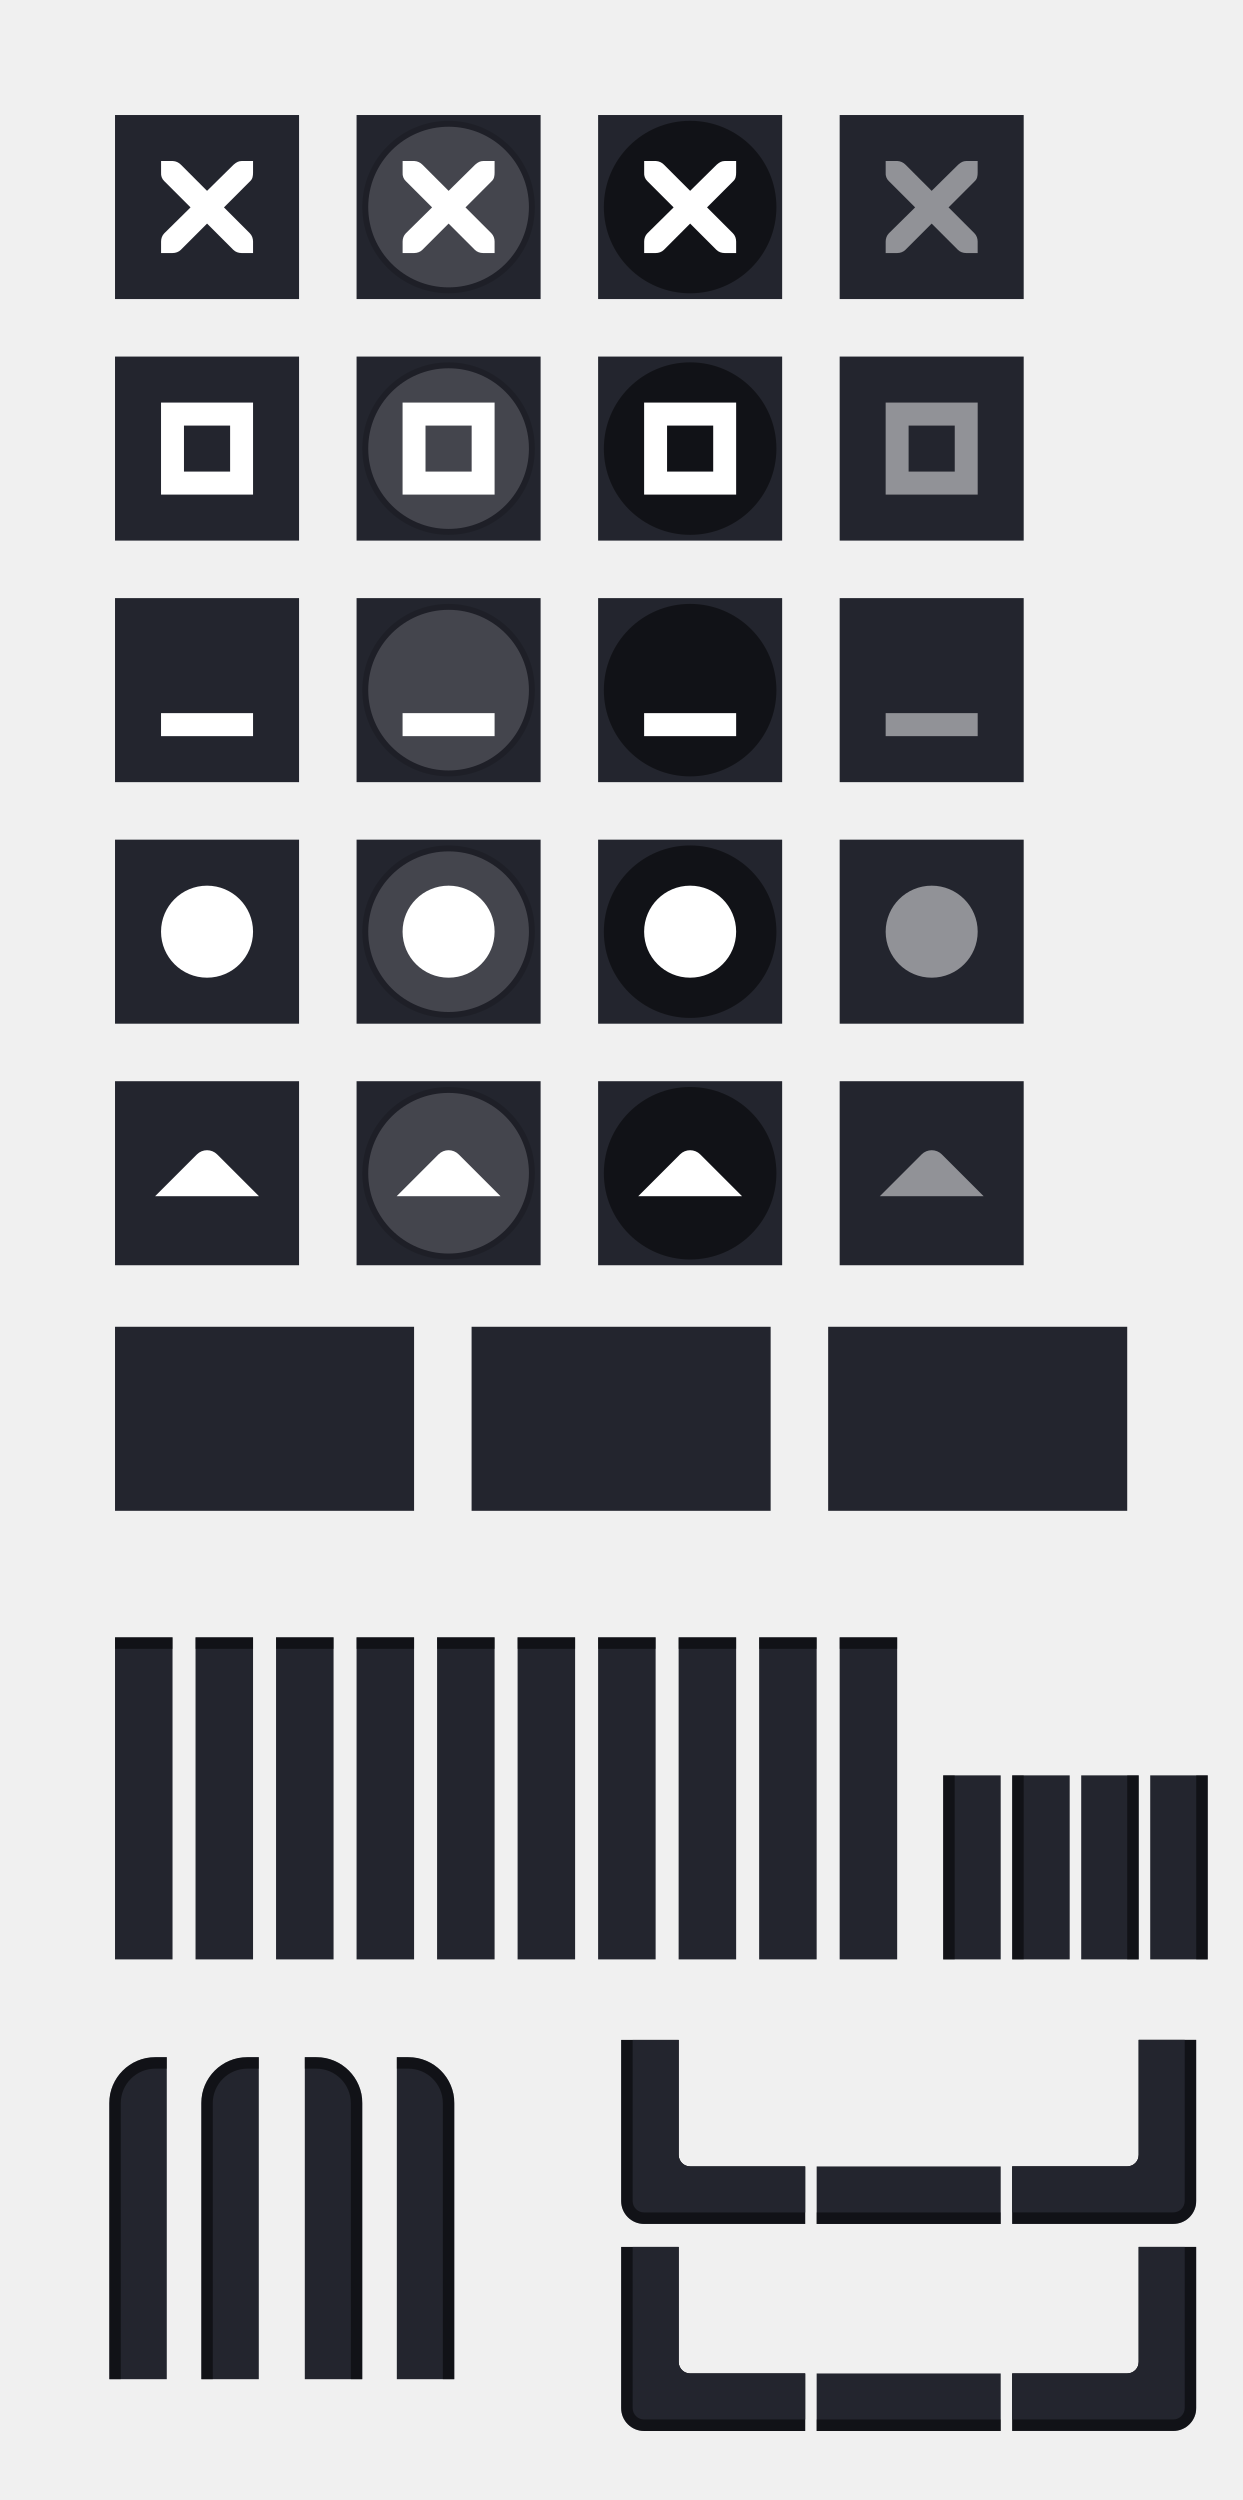
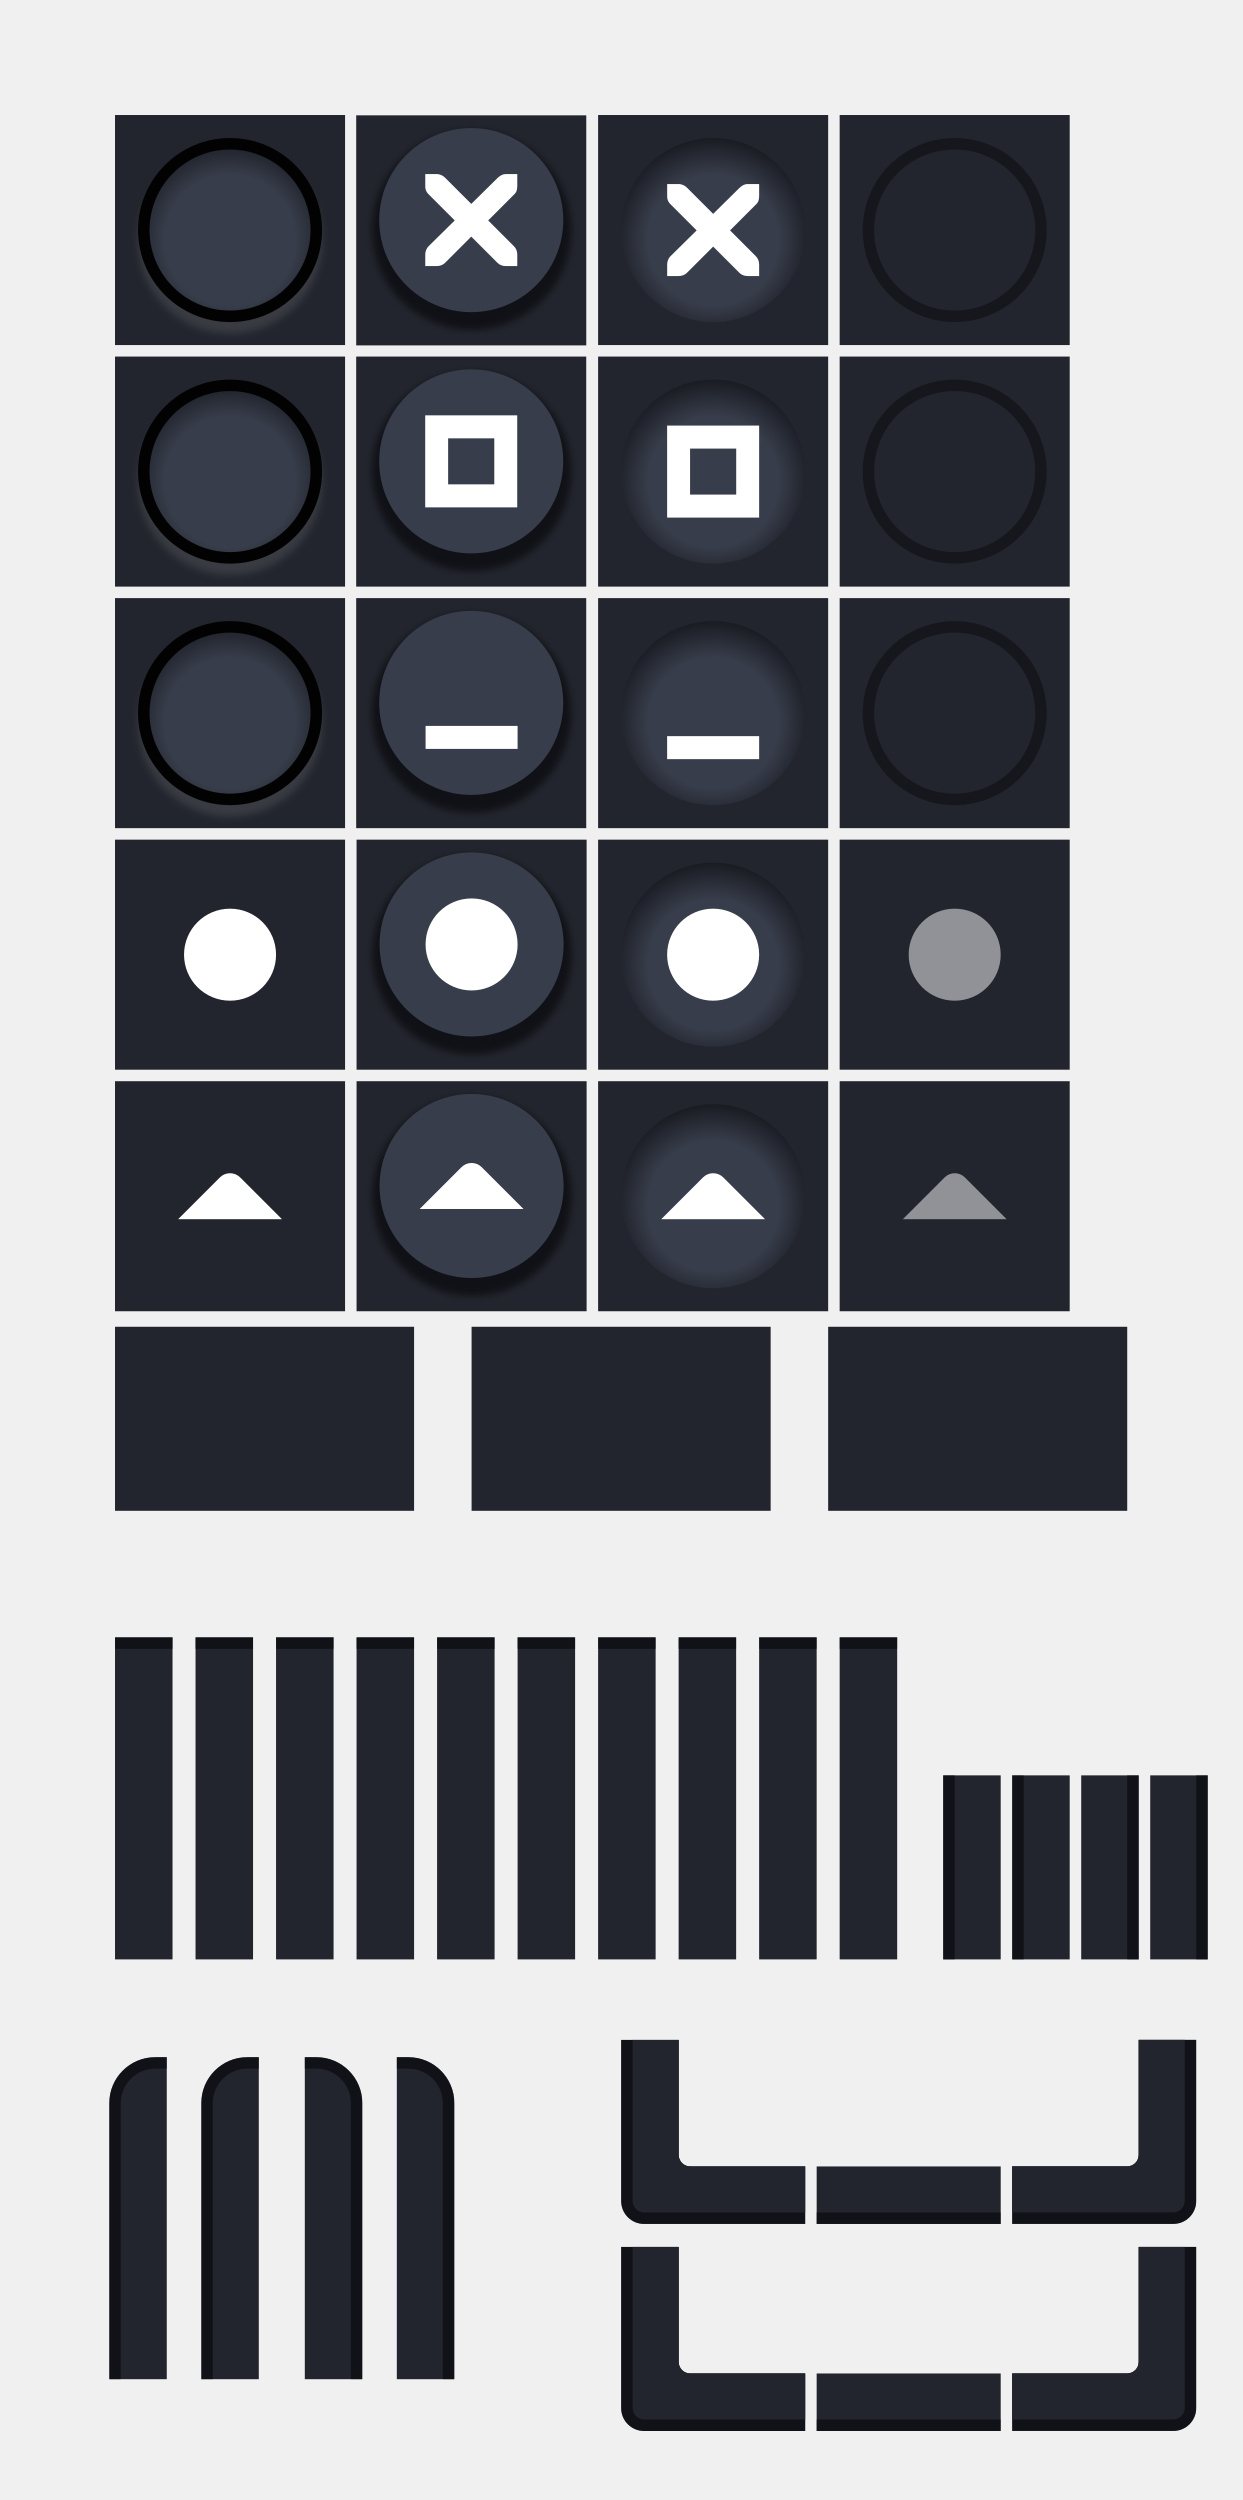
<svg xmlns="http://www.w3.org/2000/svg" xmlns:xlink="http://www.w3.org/1999/xlink" version="1.1" viewBox="0 0 108 217.35">
  <defs>
+     <linearGradient id="linearGradient1387">
+       <stop style="stop-color:#383d4b" offset="0" />
+       <stop style="stop-color:#383d4b" offset=".6" />
+       <stop style="stop-color:#13151a" offset="1" />
+     </linearGradient>
    <clipPath id="b">
      <rect x="109.41" y="196.63" width="16" height="16" style="opacity:.3;paint-order:normal" />
    </clipPath>
    <clipPath id="a">
      <rect x="9.5" y="178.85" width="5" height="28" style="fill:#fff;opacity:.539;paint-order:normal" />
    </clipPath>
+     <radialGradient id="radialGradient1090" cx="19" cy="571.7" r="7.503" gradientTransform="matrix(1.2644,-4.7776e-7,4.7742e-7,1.2644,-5.0243,-150.62)" gradientUnits="userSpaceOnUse" xlink:href="#linearGradient1387" />
+     <filter id="filter4189" x="-.048" y="-.048" width="1.096" height="1.096" style="color-interpolation-filters:sRGB">
+       <feGaussianBlur stdDeviation="0.32" />
+     </filter>
+     <radialGradient id="radialGradient1090-4" cx="19" cy="571.7" r="7.503" gradientTransform="matrix(1.2644,-4.7776e-7,4.7742e-7,1.2644,35.976,-703.98)" gradientUnits="userSpaceOnUse" xlink:href="#linearGradient1387" />
+     <filter id="filter4189-0" x="-.048" y="-.048" width="1.096" height="1.096" style="color-interpolation-filters:sRGB">
+       <feGaussianBlur stdDeviation="0.32" />
+     </filter>
+     <radialGradient id="radialGradient1090-4-2" cx="19" cy="571.7" r="7.503" gradientTransform="matrix(1.2644,-4.7776e-7,4.7742e-7,1.2644,60.976,-117.62)" gradientUnits="userSpaceOnUse" xlink:href="#linearGradient1387" />
+     <filter id="filter4189-1" x="-.048" y="-.048" width="1.096" height="1.096" style="color-interpolation-filters:sRGB">
+       <feGaussianBlur stdDeviation="0.32" />
+     </filter>
+     <radialGradient id="radialGradient1090-4-5" cx="19" cy="571.7" r="7.503" gradientTransform="matrix(1.2644,-4.7776e-7,4.7742e-7,1.2644,60.976,-84.618)" gradientUnits="userSpaceOnUse" xlink:href="#linearGradient1387" />
+     <filter id="filter4189-1-5" x="-.048" y="-.048" width="1.096" height="1.096" style="color-interpolation-filters:sRGB">
+       <feGaussianBlur stdDeviation="0.32" />
+     </filter>
+     <filter id="filter4189-1-0" x="-.048" y="-.048" width="1.096" height="1.096" style="color-interpolation-filters:sRGB">
+       <feGaussianBlur stdDeviation="0.32" />
+     </filter>
+     <radialGradient id="radialGradient1090-4-26" cx="19" cy="571.7" r="7.503" gradientTransform="matrix(1.2644,-4.7776e-7,4.7742e-7,1.2644,60.976,-84.616)" gradientUnits="userSpaceOnUse" xlink:href="#linearGradient1387" />
+     <filter id="filter1377" x="-.048" y="-.048" width="1.096" height="1.096" style="color-interpolation-filters:sRGB">
+       <feGaussianBlur stdDeviation="0.32" />
+     </filter>
+     <radialGradient id="radialGradient1090-7" cx="19" cy="571.7" r="7.503" gradientTransform="matrix(1.2644 -4.7776e-7 4.7742e-7 1.2644 -5.0243 -117.62)" gradientUnits="userSpaceOnUse" xlink:href="#linearGradient1387" />
+     <filter id="filter1377-6" x="-.048" y="-.048" width="1.096" height="1.096" style="color-interpolation-filters:sRGB">
+       <feGaussianBlur stdDeviation="0.32" />
+     </filter>
+     <radialGradient id="radialGradient1090-70" cx="19" cy="571.7" r="7.503" gradientTransform="matrix(1.2644 -4.7776e-7 4.7742e-7 1.2644 -5.0243 -84.62)" gradientUnits="userSpaceOnUse" xlink:href="#linearGradient1387" />
+     <filter id="filter1377-0" x="-.048" y="-.048" width="1.096" height="1.096" style="color-interpolation-filters:sRGB">
+       <feGaussianBlur stdDeviation="0.32" />
+     </filter>
  </defs>
-   <g id="close-active" transform="translate(-.99995 -553.36)">
-     <rect x="11" y="563.36" width="16" height="16" style="fill:#23252e;stroke-width:.571" />
-     <path d="m15.003 567.36h1c0.011-1.2e-4 0.021-4.7e-4 0.031 0 0.255 0.011 0.51 0.129 0.687 0.312l2.28 2.281 2.312-2.281c0.266-0.23 0.447-0.305 0.687-0.312h1v1c0 0.286-0.034 0.551-0.25 0.75l-2.28 2.281 2.249 2.25c0.188 0.188 0.281 0.453 0.281 0.719v1h-1c-0.265-1e-5 -0.53-0.093-0.718-0.281l-2.28-2.281-2.28 2.281c-0.188 0.188-0.453 0.281-0.718 0.281h-1v-1c0-0.265 0.093-0.531 0.281-0.719l2.28-2.25-2.28-2.281c-0.211-0.195-0.303-0.469-0.281-0.75v-1z" style="color:#bebebe;enable-background:new;fill:#fff;stroke-width:1.333;text-decoration-line:none;text-indent:0;text-transform:none" />
-   </g>
-   <g id="close-prelight" transform="translate(-13 -553.36)">
-     <rect x="44" y="563.36" width="16" height="16" style="fill:#23252e;stroke-width:.571" />
-     <path d="m52 564.12c-4.001 0-7.244 3.242-7.244 7.241s3.243 7.241 7.244 7.241 7.244-3.242 7.244-7.241-3.243-7.241-7.244-7.241z" style="fill:#fff;opacity:.15;stroke-width:.517;stroke:#000" />
-     <path d="m48.003 567.36h1c0.011-1.2e-4 0.021-4.7e-4 0.031 0 0.255 0.011 0.51 0.129 0.687 0.312l2.28 2.281 2.312-2.281c0.266-0.23 0.447-0.305 0.687-0.312h1v1c0 0.286-0.034 0.551-0.25 0.75l-2.28 2.281 2.249 2.25c0.188 0.188 0.281 0.453 0.281 0.719v1h-1c-0.265-1e-5 -0.53-0.093-0.718-0.281l-2.28-2.281-2.28 2.281c-0.188 0.188-0.453 0.281-0.718 0.281h-1v-1c0-0.265 0.093-0.531 0.281-0.719l2.28-2.25-2.28-2.281c-0.211-0.195-0.303-0.469-0.281-0.75v-1z" style="color:#bebebe;enable-background:new;fill:#fff;stroke-width:1.333;text-decoration-line:none;text-indent:0;text-transform:none" />
-   </g>
-   <g id="close-pressed" transform="translate(-25 -553.36)">
-     <rect x="77" y="563.36" width="16" height="16" style="fill:#23252e;stroke-width:.571" />
-     <path d="m85 564.12c-4.001 0-7.244 3.242-7.244 7.241s3.243 7.241 7.244 7.241 7.244-3.242 7.244-7.241-3.243-7.241-7.244-7.241z" style="opacity:.5;stroke-width:.517;stroke:#000" />
-     <path d="m81.003 567.36h1c0.011-1.2e-4 0.021-4.7e-4 0.031 0 0.255 0.011 0.51 0.129 0.687 0.312l2.28 2.281 2.312-2.281c0.266-0.23 0.447-0.305 0.687-0.312h1v1c0 0.286-0.034 0.551-0.25 0.75l-2.28 2.281 2.249 2.25c0.188 0.188 0.281 0.453 0.281 0.719v1h-1c-0.265-1e-5 -0.53-0.093-0.718-0.281l-2.28-2.281-2.28 2.281c-0.188 0.188-0.453 0.281-0.718 0.281h-1v-1c0-0.265 0.093-0.531 0.281-0.719l2.28-2.25-2.28-2.281c-0.211-0.195-0.303-0.469-0.281-0.75v-1z" style="color:#bebebe;enable-background:new;fill:#fff;stroke-width:1.333;text-decoration-line:none;text-indent:0;text-transform:none" />
-   </g>
-   <g id="close-inactive" transform="translate(-37 -553.36)">
-     <rect x="110" y="563.36" width="16" height="16" style="fill:#23252e;stroke-width:.571" />
-     <path d="m114 567.36h1c0.011-1.2e-4 0.021-4.7e-4 0.031 0 0.255 0.011 0.51 0.129 0.687 0.312l2.28 2.281 2.312-2.281c0.266-0.23 0.447-0.305 0.687-0.312h1v1c0 0.286-0.034 0.551-0.25 0.75l-2.28 2.281 2.249 2.25c0.188 0.188 0.281 0.453 0.281 0.719v1h-1c-0.265-1e-5 -0.53-0.093-0.718-0.281l-2.28-2.281-2.28 2.281c-0.188 0.188-0.453 0.281-0.718 0.281h-1v-1c0-0.265 0.093-0.531 0.281-0.719l2.28-2.25-2.28-2.281c-0.211-0.195-0.303-0.469-0.281-0.75v-1z" style="color:#bebebe;enable-background:new;fill:#fff;opacity:.5;stroke-width:1.333;text-decoration-line:none;text-indent:0;text-transform:none" />
-   </g>
-   <g id="maximize-active" transform="translate(-.99995 -565.36)">
-     <rect x="11" y="596.36" width="16" height="16" style="fill:#23252e;stroke-width:.571" />
-     <path d="m15 600.36v8h8v-8zm1.994 2h4.012v4h-4.012z" style="color-rendering:auto;color:#000000;dominant-baseline:auto;fill:#fff;font-feature-settings:normal;font-variant-alternates:normal;font-variant-caps:normal;font-variant-ligatures:normal;font-variant-numeric:normal;font-variant-position:normal;image-rendering:auto;isolation:auto;mix-blend-mode:normal;paint-order:fill markers stroke;shape-padding:0;shape-rendering:auto;solid-color:#000000;text-decoration-color:#000000;text-decoration-line:none;text-decoration-style:solid;text-indent:0;text-orientation:mixed;text-transform:none;white-space:normal" />
-   </g>
-   <g id="maximize-prelight" transform="translate(-13 -565.36)">
-     <rect x="44" y="596.36" width="16" height="16" style="fill:#23252e;stroke-width:.571" />
-     <path d="m52 597.12a7.244 7.241 0 0 0-7.244 7.241 7.244 7.241 0 0 0 7.244 7.241 7.244 7.241 0 0 0 7.244-7.241 7.244 7.241 0 0 0-7.244-7.241z" style="fill:#fff;opacity:.15;stroke-width:.517;stroke:#000" />
-     <path d="m48 600.36v8h8v-8zm1.994 2h4.012v4h-4.012z" style="color-rendering:auto;color:#000000;dominant-baseline:auto;fill:#fff;font-feature-settings:normal;font-variant-alternates:normal;font-variant-caps:normal;font-variant-ligatures:normal;font-variant-numeric:normal;font-variant-position:normal;image-rendering:auto;isolation:auto;mix-blend-mode:normal;paint-order:fill markers stroke;shape-padding:0;shape-rendering:auto;solid-color:#000000;text-decoration-color:#000000;text-decoration-line:none;text-decoration-style:solid;text-indent:0;text-orientation:mixed;text-transform:none;white-space:normal" />
-   </g>
-   <g id="maximize-pressed" transform="translate(-25 -565.36)">
-     <rect x="77" y="596.36" width="16" height="16" style="fill:#23252e;stroke-width:.571" />
-     <path d="m85 597.12a7.244 7.241 0 0 0-7.244 7.241 7.244 7.241 0 0 0 7.244 7.241 7.244 7.241 0 0 0 7.244-7.241 7.244 7.241 0 0 0-7.244-7.241z" style="opacity:.5;stroke-width:.517;stroke:#000" />
-     <path d="m81 600.36v8h8v-8zm1.994 2h4.012v4h-4.012z" style="color-rendering:auto;color:#000000;dominant-baseline:auto;fill:#fff;font-feature-settings:normal;font-variant-alternates:normal;font-variant-caps:normal;font-variant-ligatures:normal;font-variant-numeric:normal;font-variant-position:normal;image-rendering:auto;isolation:auto;mix-blend-mode:normal;paint-order:fill markers stroke;shape-padding:0;shape-rendering:auto;solid-color:#000000;text-decoration-color:#000000;text-decoration-line:none;text-decoration-style:solid;text-indent:0;text-orientation:mixed;text-transform:none;white-space:normal" />
-   </g>
-   <g id="maximize-inactive" transform="translate(-37 -565.36)">
-     <rect x="110" y="596.36" width="16" height="16" style="fill:#23252e;stroke-width:.571" />
-     <path d="m114 600.36v8h8v-8zm1.994 2h4.012v4h-4.012z" style="color-rendering:auto;color:#000000;dominant-baseline:auto;fill:#fff;font-feature-settings:normal;font-variant-alternates:normal;font-variant-caps:normal;font-variant-ligatures:normal;font-variant-numeric:normal;font-variant-position:normal;image-rendering:auto;isolation:auto;mix-blend-mode:normal;opacity:.5;paint-order:fill markers stroke;shape-padding:0;shape-rendering:auto;solid-color:#000000;text-decoration-color:#000000;text-decoration-line:none;text-decoration-style:solid;text-indent:0;text-orientation:mixed;text-transform:none;white-space:normal" />
-   </g>
-   <g id="hide-active" transform="translate(-.99995 -577.36)">
-     <rect x="11" y="629.36" width="16" height="16" style="fill:#23252e;stroke-width:.571" />
-     <path d="m15 639.36v2h8v-2" style="color-rendering:auto;color:#000000;dominant-baseline:auto;fill:#fff;font-feature-settings:normal;font-variant-alternates:normal;font-variant-caps:normal;font-variant-ligatures:normal;font-variant-numeric:normal;font-variant-position:normal;image-rendering:auto;isolation:auto;mix-blend-mode:normal;paint-order:fill markers stroke;shape-padding:0;shape-rendering:auto;solid-color:#000000;text-decoration-color:#000000;text-decoration-line:none;text-decoration-style:solid;text-indent:0;text-orientation:mixed;text-transform:none;white-space:normal" />
-   </g>
-   <g id="hide-prelight" transform="translate(-13 -577.36)">
-     <rect x="44" y="629.36" width="16" height="16" style="fill:#23252e;stroke-width:.571" />
-     <path d="m52 630.12a7.244 7.241 0 0 0-7.244 7.241 7.244 7.241 0 0 0 7.244 7.241 7.244 7.241 0 0 0 7.244-7.241 7.244 7.241 0 0 0-7.244-7.241z" style="fill:#fff;opacity:.15;stroke-width:.517;stroke:#000" />
-     <path d="m48 639.36v2h8v-2" style="color-rendering:auto;color:#000000;dominant-baseline:auto;fill:#fff;font-feature-settings:normal;font-variant-alternates:normal;font-variant-caps:normal;font-variant-ligatures:normal;font-variant-numeric:normal;font-variant-position:normal;image-rendering:auto;isolation:auto;mix-blend-mode:normal;paint-order:fill markers stroke;shape-padding:0;shape-rendering:auto;solid-color:#000000;text-decoration-color:#000000;text-decoration-line:none;text-decoration-style:solid;text-indent:0;text-orientation:mixed;text-transform:none;white-space:normal" />
-   </g>
-   <g id="hide-pressed" transform="translate(-25 -577.36)">
-     <rect x="77" y="629.36" width="16" height="16" style="fill:#23252e;stroke-width:.571" />
-     <path d="m85 630.12a7.244 7.241 0 0 0-7.244 7.241 7.244 7.241 0 0 0 7.244 7.241 7.244 7.241 0 0 0 7.244-7.241 7.244 7.241 0 0 0-7.244-7.241z" style="opacity:.5;stroke-width:.517;stroke:#000" />
-     <path d="m81 639.36v2h8v-2" style="color-rendering:auto;color:#000000;dominant-baseline:auto;fill:#fff;font-feature-settings:normal;font-variant-alternates:normal;font-variant-caps:normal;font-variant-ligatures:normal;font-variant-numeric:normal;font-variant-position:normal;image-rendering:auto;isolation:auto;mix-blend-mode:normal;paint-order:fill markers stroke;shape-padding:0;shape-rendering:auto;solid-color:#000000;text-decoration-color:#000000;text-decoration-line:none;text-decoration-style:solid;text-indent:0;text-orientation:mixed;text-transform:none;white-space:normal" />
-   </g>
-   <g id="hide-inactive" transform="translate(-37 -577.36)">
-     <rect x="110" y="629.36" width="16" height="16" style="fill:#23252e;stroke-width:.571" />
-     <path d="m114 639.36v2h8v-2" style="color-rendering:auto;color:#000000;dominant-baseline:auto;fill:#fff;font-feature-settings:normal;font-variant-alternates:normal;font-variant-caps:normal;font-variant-ligatures:normal;font-variant-numeric:normal;font-variant-position:normal;image-rendering:auto;isolation:auto;mix-blend-mode:normal;opacity:.5;paint-order:fill markers stroke;shape-padding:0;shape-rendering:auto;solid-color:#000000;text-decoration-color:#000000;text-decoration-line:none;text-decoration-style:solid;text-indent:0;text-orientation:mixed;text-transform:none;white-space:normal" />
-   </g>
  <rect id="menu-active" x="10" y="115.35" width="26" height="16" style="fill:#23252e" />
  <use id="menu-pressed" transform="translate(31 -2.0352e-5)" width="100%" height="100%" style="fill:#ffffff" xlink:href="#menu-active" />
  <use id="menu-inactive" transform="translate(62 -2.0352e-5)" width="100%" height="100%" style="fill:#ffffff" xlink:href="#menu-active" />
  <g id="title-1-active">
    <g id="" transform="matrix(.17857 0 0 1 9.1072 -415.01)">
      <rect x="5" y="557.36" width="28" height="28" style="fill:#23252e" />
    </g>
    <rect x="10" y="142.35" width="5" height="1" style="opacity:.5;paint-order:stroke fill markers" />
  </g>
  <use id="title-2-active" transform="translate(7)" width="100%" height="100%" xlink:href="#title-1-active" />
  <use id="title-3-active" transform="translate(14)" width="100%" height="100%" xlink:href="#title-1-active" />
  <use id="title-4-active" transform="translate(21)" width="100%" height="100%" xlink:href="#title-1-active" />
  <use id="title-5-active" transform="translate(28)" width="100%" height="100%" xlink:href="#title-1-active" />
  <use id="title-1-inactive" transform="translate(35)" width="100%" height="100%" xlink:href="#title-1-active" />
  <use id="title-2-inactive" transform="translate(42)" width="100%" height="100%" xlink:href="#title-1-active" />
  <use id="title-3-inactive" transform="translate(49)" width="100%" height="100%" xlink:href="#title-1-active" />
  <use id="title-4-inactive" transform="translate(56)" width="100%" height="100%" xlink:href="#title-1-active" />
  <use id="title-5-inactive" transform="translate(63)" width="100%" height="100%" xlink:href="#title-1-active" />
-   <g id="stick-active" transform="translate(-.99995 -523.36)">
-     <rect x="11" y="596.36" width="16" height="16" style="fill:#23252e;stroke-width:.571" />
-     <circle cx="19" cy="604.36" r="4" style="fill:#fff;paint-order:fill markers stroke" />
-   </g>
-   <g id="stick-prelight" transform="translate(-13 -523.36)">
-     <rect x="44" y="596.36" width="16" height="16" style="fill:#23252e;stroke-width:.571" />
-     <path d="m52 597.12a7.244 7.241 0 0 0-7.244 7.241 7.244 7.241 0 0 0 7.244 7.241 7.244 7.241 0 0 0 7.244-7.241 7.244 7.241 0 0 0-7.244-7.241z" style="fill:#fff;opacity:.15;stroke-width:.517;stroke:#000" />
-     <circle cx="52" cy="604.36" r="4" style="fill:#fff;paint-order:fill markers stroke" />
-   </g>
-   <g id="stick-pressed" transform="translate(-25 -523.36)">
-     <rect x="77" y="596.36" width="16" height="16" style="fill:#23252e;stroke-width:.571" />
-     <path d="m85 597.12a7.244 7.241 0 0 0-7.244 7.241 7.244 7.241 0 0 0 7.244 7.241 7.244 7.241 0 0 0 7.244-7.241 7.244 7.241 0 0 0-7.244-7.241z" style="opacity:.5;stroke-width:.517;stroke:#000" />
-     <circle cx="85" cy="604.36" r="4" style="fill:#fff;paint-order:fill markers stroke" />
-   </g>
-   <g id="stick-inactive" transform="translate(-37 -523.36)">
-     <rect x="110" y="596.36" width="16" height="16" style="fill:#23252e;stroke-width:.571" />
-     <circle cx="118" cy="604.36" r="4" style="fill:#fff;opacity:.5;paint-order:fill markers stroke" />
-   </g>
-   <g id="shade-active" transform="translate(-.99995 -535.36)">
-     <rect x="11" y="629.36" width="16" height="16" style="fill:#23252e;stroke-width:.571" />
-     <path d="m23.515 639.36-3.638-3.638c-0.483-0.483-1.272-0.483-1.755 0l-3.638 3.638h9.031" style="fill-rule:evenodd;fill:#fff;stroke-width:1.515" />
-   </g>
-   <g id="shade-prelight" transform="translate(-13 -535.36)">
-     <rect x="44" y="629.36" width="16" height="16" style="fill:#23252e;stroke-width:.571" />
-     <path d="m52 630.12a7.244 7.241 0 0 0-7.244 7.241 7.244 7.241 0 0 0 7.244 7.241 7.244 7.241 0 0 0 7.244-7.241 7.244 7.241 0 0 0-7.244-7.241z" style="fill:#fff;opacity:.15;stroke-width:.517;stroke:#000" />
-     <path d="m56.515 639.36-3.638-3.638c-0.483-0.483-1.272-0.483-1.755 0l-3.638 3.638h9.031" style="fill-rule:evenodd;fill:#fff;stroke-width:1.515" />
-   </g>
-   <g id="shade-pressed" transform="translate(-25 -535.36)">
-     <rect x="77" y="629.36" width="16" height="16" style="fill:#23252e;stroke-width:.571" />
-     <path d="m85 630.12a7.244 7.241 0 0 0-7.244 7.241 7.244 7.241 0 0 0 7.244 7.241 7.244 7.241 0 0 0 7.244-7.241 7.244 7.241 0 0 0-7.244-7.241z" style="opacity:.5;stroke-width:.517;stroke:#000" />
-     <path d="m89.515 639.36-3.638-3.638c-0.483-0.483-1.272-0.483-1.755 0l-3.638 3.638h9.031" style="fill-rule:evenodd;fill:#fff;stroke-width:1.515" />
-   </g>
-   <g id="shade-inactive" transform="translate(-37 -535.36)">
-     <rect x="110" y="629.36" width="16" height="16" style="fill:#23252e;stroke-width:.571" />
-     <path d="m122.52 639.36-3.638-3.638c-0.483-0.483-1.272-0.483-1.755 0l-3.638 3.638h9.031" style="fill-rule:evenodd;fill:#fff;opacity:.5;stroke-width:1.515" />
-   </g>
  <g id="top-left-active" clip-path="url(#a)">
    <rect x="9.5" y="178.85" width="12" height="35" rx="4" ry="4" style="fill:#23252e;paint-order:normal" />
    <rect x="10" y="179.35" width="11" height="34" rx="3.5" ry="3.5" style="fill:none;opacity:.5;paint-order:normal;stroke-linecap:square;stroke:#000" />
  </g>
  <rect x="9.5" y="178.85" width="7" height="28" style="fill:none;paint-order:normal" />
  <use id="top-left-inactive" transform="translate(8)" width="100%" height="100%" style="fill:#ffffff" xlink:href="#top-left-active" />
  <use id="top-right-active" transform="matrix(-1,0,0,1,41,0)" width="100%" height="100%" style="fill:#ffffff" xlink:href="#top-left-active" />
  <use id="top-right-inactive" transform="matrix(-1,0,0,1,49,0)" width="100%" height="100%" style="fill:#ffffff" xlink:href="#top-left-active" />
  <g id="left-active" transform="translate(25.281 -32.49)">
    <rect x="56.719" y="186.84" width="5" height="16" style="fill:#23252e;paint-order:normal" />
    <rect transform="scale(-1,1)" x="-57.719" y="186.84" width="1" height="16" style="opacity:.5" />
  </g>
  <use id="left-inactive" transform="translate(5.9998)" width="100%" height="100%" xlink:href="#left-active" />
  <use id="right-active" transform="matrix(-1,0,0,1,181,0)" width="100%" height="100%" xlink:href="#left-active" />
  <use id="right-inactive" transform="matrix(-1,0,0,1,187,0)" width="100%" height="100%" xlink:href="#left-active" />
  <use id="bottom-active" transform="rotate(-90 96.001 179.35)" width="100%" height="100%" xlink:href="#left-active" />
  <use id="bottom-inactive" transform="rotate(-90 105 188.35)" width="100%" height="100%" xlink:href="#left-active" />
  <g id="bottom-left-active" transform="translate(-55.408 -19.279)" clip-path="url(#b)">
    <path transform="translate(55.408,19.279)" d="m56.002 175.35c-1.108 0-2 0.892-2 2v14c0 1.108 0.892 2 2 2h14c1.108 0 2-0.892 2-2v-3h-12c-0.554 0-1-0.446-1-1v-12h-3z" style="fill:#23252e;paint-order:normal" />
    <path transform="translate(55.408,19.279)" d="m56.002 175.35c-1.108 0-2 0.892-2 2v14c0 1.108 0.892 2 2 2h14c1.108 0 2-0.892 2-2v-3h-12c-0.554 0-1-0.446-1-1v-12h-3z" style="opacity:.5;paint-order:normal" />
    <path transform="translate(55.408,19.279)" d="m56.002 176.35c-0.554 0-1 0.446-1 1v14c0 0.554 0.446 1 1 1h14c0.554 0 1-0.446 1-1v-3h-11c-0.554 0-1-0.446-1-1v-11h-3z" style="fill:#23252e;paint-order:normal" />
  </g>
  <use id="bottom-right-active" transform="rotate(-90 78.999 168.35)" width="100%" height="100%" xlink:href="#bottom-left-active" />
  <use id="bottom-right-inactive" transform="rotate(-90 87.999 177.35)" width="100%" height="100%" xlink:href="#bottom-left-active" />
  <use id="bottom-left-inactive" transform="translate(3e-7 18)" width="100%" height="100%" xlink:href="#bottom-left-active" />
+   <g id="close-active" transform="translate(1 -551.36)">
+     <rect x="9" y="561.36" width="20" height="20" style="fill:#23252e;stroke-width:.714" />
+     <path transform="translate(-1 551.36)" d="m20 13c-4.412 0-8 3.588-8 8 0 4.412 3.588 8 8 8 4.412 0 8-3.588 8-8 0-4.412-3.588-8-8-8z" style="color-rendering:auto;color:#000000;dominant-baseline:auto;fill:#fff;filter:url(#filter1377);font-feature-settings:normal;font-variant-alternates:normal;font-variant-caps:normal;font-variant-east-asian:normal;font-variant-ligatures:normal;font-variant-numeric:normal;font-variant-position:normal;font-variation-settings:normal;image-rendering:auto;inline-size:0;isolation:auto;mix-blend-mode:normal;opacity:.1;shape-margin:0;shape-padding:0;shape-rendering:auto;solid-color:#000000;stop-color:#000000;text-decoration-color:#000000;text-decoration-line:none;text-decoration-style:solid;text-indent:0;text-orientation:mixed;text-transform:none;white-space:normal" />
+     <path d="m19 563.86c-4.142 0-7.5 3.358-7.5 7.5 0 4.142 3.358 7.5 7.5 7.5s7.5-3.358 7.5-7.5-3.358-7.5-7.5-7.5z" style="fill:url(#radialGradient1090);stroke:#020202" />
+   </g>
+   <g id="close-prelight" transform="matrix(1.0573,0,0,1.0573,-13.977,-584.07)">
+     <rect x="42.51" y="561.9" width="18.917" height="18.917" style="fill:#23252e;stroke-width:.676" />
+     <path transform="matrix(1.0248,0,0,1.0248,-1.289,-14.19)" d="m52 563.36c-4.415 0-8 3.586-8 8.001s3.585 7.999 8 7.999 8-3.584 8-7.999-3.585-8.001-8-8.001z" style="color-rendering:auto;color:#000000;dominant-baseline:auto;fill:#101116;filter:url(#filter4189);font-feature-settings:normal;font-variant-alternates:normal;font-variant-caps:normal;font-variant-east-asian:normal;font-variant-ligatures:normal;font-variant-numeric:normal;font-variant-position:normal;font-variation-settings:normal;image-rendering:auto;inline-size:0;isolation:auto;mix-blend-mode:normal;shape-margin:0;shape-padding:0;shape-rendering:auto;solid-color:#000000;stop-color:#000000;text-decoration-color:#000000;text-decoration-line:none;text-decoration-style:solid;text-indent:0;text-orientation:mixed;text-transform:none;white-space:normal" />
+     <path d="m51.969 562.95c-4.176 0-7.567 3.391-7.567 7.567s3.391 7.567 7.567 7.567 7.567-3.391 7.567-7.567-3.391-7.567-7.567-7.567z" style="color-rendering:auto;color:#000000;dominant-baseline:auto;fill:#383d4b;font-feature-settings:normal;font-variant-alternates:normal;font-variant-caps:normal;font-variant-east-asian:normal;font-variant-ligatures:normal;font-variant-numeric:normal;font-variant-position:normal;font-variation-settings:normal;image-rendering:auto;inline-size:0;isolation:auto;mix-blend-mode:normal;shape-margin:0;shape-padding:0;shape-rendering:auto;solid-color:#000000;stop-color:#000000;text-decoration-color:#000000;text-decoration-line:none;text-decoration-style:solid;text-indent:0;text-orientation:mixed;text-transform:none;white-space:normal" />
+     <path d="m48.188 566.73h0.946c0.01-1.3e-4 0.02-4.5e-4 0.03 0 0.241 0.01 0.482 0.122 0.65 0.296l2.157 2.158 2.187-2.158c0.251-0.218 0.422-0.289 0.65-0.296h0.946v0.946c0 0.271-0.032 0.521-0.236 0.709l-2.157 2.158 2.127 2.128c0.178 0.178 0.266 0.429 0.266 0.68v0.946h-0.946c-0.251-1e-5 -0.502-0.088-0.68-0.266l-2.157-2.158-2.157 2.158c-0.178 0.178-0.429 0.266-0.68 0.266h-0.946v-0.946c0-0.251 0.088-0.502 0.266-0.68l2.157-2.128-2.157-2.158c-0.199-0.184-0.287-0.444-0.266-0.709v-0.946z" style="color:#bebebe;enable-background:new;fill:#fff;stroke-width:1.261;text-decoration-line:none;text-indent:0;text-transform:none" />
+   </g>
+   <g id="close-pressed" transform="translate(-23,-551.36)">
+     <rect x="75" y="561.36" width="20" height="20" style="fill:#23252e;stroke-width:.714" />
+     <path transform="translate(25,553.36)" d="m60 10.002c-4.412 0-8 3.588-8 8s3.588 8 8 8 8-3.588 8-8-3.588-8-8-8z" style="color-rendering:auto;color:#000000;dominant-baseline:auto;fill:url(#radialGradient1090-4);font-feature-settings:normal;font-variant-alternates:normal;font-variant-caps:normal;font-variant-east-asian:normal;font-variant-ligatures:normal;font-variant-numeric:normal;font-variant-position:normal;font-variation-settings:normal;image-rendering:auto;inline-size:0;isolation:auto;mix-blend-mode:normal;shape-margin:0;shape-padding:0;shape-rendering:auto;solid-color:#000000;stop-color:#000000;text-decoration-color:#000000;text-decoration-line:none;text-decoration-style:solid;text-indent:0;text-orientation:mixed;text-transform:none;white-space:normal" />
+     <path d="m81.003 567.36h1c0.011-1.2e-4 0.021-4.7e-4 0.031 0 0.255 0.011 0.51 0.129 0.687 0.312l2.28 2.281 2.312-2.281c0.266-0.23 0.447-0.305 0.687-0.312h1v1c0 0.286-0.034 0.551-0.25 0.75l-2.28 2.281 2.249 2.25c0.188 0.188 0.281 0.453 0.281 0.719v1h-1c-0.265-1e-5 -0.53-0.093-0.718-0.281l-2.28-2.281-2.28 2.281c-0.188 0.188-0.453 0.281-0.718 0.281h-1v-1c0-0.265 0.093-0.531 0.281-0.719l2.28-2.25-2.28-2.281c-0.211-0.195-0.303-0.469-0.281-0.75v-1z" style="color:#bebebe;enable-background:new;fill:#fff;stroke-width:1.333;text-decoration-line:none;text-indent:0;text-transform:none" />
+   </g>
+   <g id="close-inactive" transform="translate(-35,-551.36)">
+     <rect x="108" y="561.36" width="20" height="20" style="fill:#23252e;stroke-width:.714" />
+     <path d="m118 563.86c-4.142 0-7.5 3.358-7.5 7.5 0 4.142 3.358 7.5 7.5 7.5s7.5-3.358 7.5-7.5-3.358-7.5-7.5-7.5z" style="fill:none;stroke:#16171d" />
+   </g>
+   <g id="maximize-active" transform="translate(1 -563.36)">
+     <rect x="9" y="594.36" width="20" height="20" style="fill:#23252e;stroke-width:.714" />
+     <path d="m19 597.36c-4.412 0-8 3.588-8 8 0 4.412 3.588 8 8 8 4.412 0 8-3.588 8-8 0-4.412-3.588-8-8-8z" style="color-rendering:auto;color:#000000;dominant-baseline:auto;fill:#fff;filter:url(#filter1377-6);font-feature-settings:normal;font-variant-alternates:normal;font-variant-caps:normal;font-variant-east-asian:normal;font-variant-ligatures:normal;font-variant-numeric:normal;font-variant-position:normal;font-variation-settings:normal;image-rendering:auto;inline-size:0;isolation:auto;mix-blend-mode:normal;opacity:.1;shape-margin:0;shape-padding:0;shape-rendering:auto;solid-color:#000000;stop-color:#000000;text-decoration-color:#000000;text-decoration-line:none;text-decoration-style:solid;text-indent:0;text-orientation:mixed;text-transform:none;white-space:normal" />
+     <path d="m19 596.86c-4.142 0-7.5 3.358-7.5 7.5 0 4.142 3.358 7.5 7.5 7.5s7.5-3.358 7.5-7.5-3.358-7.5-7.5-7.5z" style="fill:url(#radialGradient1090-7);stroke:#020202" />
+   </g>
+   <g id="maximize-prelight" transform="translate(-11,-563.36)">
+     <rect x="41.967" y="594.36" width="20" height="20" style="fill:#23252e;stroke-width:.714" />
+     <path transform="matrix(1.0835,0,0,1.0835,-4.3399,-14.715)" d="m52 563.36c-4.415 0-8 3.586-8 8.001s3.585 7.999 8 7.999 8-3.584 8-7.999-3.585-8.001-8-8.001z" style="color-rendering:auto;color:#000000;dominant-baseline:auto;fill:#101116;filter:url(#filter4189-0);font-feature-settings:normal;font-variant-alternates:normal;font-variant-caps:normal;font-variant-east-asian:normal;font-variant-ligatures:normal;font-variant-numeric:normal;font-variant-position:normal;font-variation-settings:normal;image-rendering:auto;inline-size:0;isolation:auto;mix-blend-mode:normal;shape-margin:0;shape-padding:0;shape-rendering:auto;solid-color:#000000;stop-color:#000000;text-decoration-color:#000000;text-decoration-line:none;text-decoration-style:solid;text-indent:0;text-orientation:mixed;text-transform:none;white-space:normal" />
+     <path d="m51.967 595.47c-4.415 0-8 3.585-8 8s3.585 8 8 8 8-3.585 8-8-3.585-8-8-8z" style="color-rendering:auto;color:#000000;dominant-baseline:auto;fill:#383d4b;font-feature-settings:normal;font-variant-alternates:normal;font-variant-caps:normal;font-variant-east-asian:normal;font-variant-ligatures:normal;font-variant-numeric:normal;font-variant-position:normal;font-variation-settings:normal;image-rendering:auto;inline-size:0;isolation:auto;mix-blend-mode:normal;shape-margin:0;shape-padding:0;shape-rendering:auto;solid-color:#000000;stop-color:#000000;text-decoration-color:#000000;text-decoration-line:none;text-decoration-style:solid;text-indent:0;text-orientation:mixed;text-transform:none;white-space:normal" />
+     <path d="m47.967 599.47v8h8v-8zm1.994 2h4.012v4h-4.012z" style="color-rendering:auto;color:#000000;dominant-baseline:auto;fill:#fff;font-feature-settings:normal;font-variant-alternates:normal;font-variant-caps:normal;font-variant-ligatures:normal;font-variant-numeric:normal;font-variant-position:normal;image-rendering:auto;isolation:auto;mix-blend-mode:normal;paint-order:fill markers stroke;shape-padding:0;shape-rendering:auto;solid-color:#000000;text-decoration-color:#000000;text-decoration-line:none;text-decoration-style:solid;text-indent:0;text-orientation:mixed;text-transform:none;white-space:normal" />
+   </g>
+   <g id="maximize-pressed" transform="translate(-23,-563.36)">
+     <rect x="75" y="594.36" width="20" height="20" style="fill:#23252e;stroke-width:.714" />
+     <path d="m85 596.36c-4.412 0-8 3.588-8 8s3.588 8 8 8 8-3.588 8-8-3.588-8-8-8z" style="color-rendering:auto;color:#000000;dominant-baseline:auto;fill:url(#radialGradient1090-4-2);font-feature-settings:normal;font-variant-alternates:normal;font-variant-caps:normal;font-variant-east-asian:normal;font-variant-ligatures:normal;font-variant-numeric:normal;font-variant-position:normal;font-variation-settings:normal;image-rendering:auto;inline-size:0;isolation:auto;mix-blend-mode:normal;shape-margin:0;shape-padding:0;shape-rendering:auto;solid-color:#000000;stop-color:#000000;text-decoration-color:#000000;text-decoration-line:none;text-decoration-style:solid;text-indent:0;text-orientation:mixed;text-transform:none;white-space:normal" />
+     <path d="m81 600.36v8h8v-8zm1.994 2h4.012v4h-4.012z" style="color-rendering:auto;color:#000000;dominant-baseline:auto;fill:#fff;font-feature-settings:normal;font-variant-alternates:normal;font-variant-caps:normal;font-variant-ligatures:normal;font-variant-numeric:normal;font-variant-position:normal;image-rendering:auto;isolation:auto;mix-blend-mode:normal;paint-order:fill markers stroke;shape-padding:0;shape-rendering:auto;solid-color:#000000;text-decoration-color:#000000;text-decoration-line:none;text-decoration-style:solid;text-indent:0;text-orientation:mixed;text-transform:none;white-space:normal" />
+   </g>
+   <g id="maximize-inactive" transform="translate(-35,-563.36)">
+     <rect x="108" y="594.36" width="20" height="20" style="fill:#23252e;stroke-width:.714" />
+     <path d="m118 596.86c-4.142 0-7.5 3.358-7.5 7.5 0 4.142 3.358 7.5 7.5 7.5s7.5-3.358 7.5-7.5-3.358-7.5-7.5-7.5z" style="fill:none;stroke:#16171d" />
+   </g>
+   <g id="hide-active" transform="translate(1 -575.36)">
+     <rect x="9" y="627.36" width="20" height="20" style="fill:#23252e;stroke-width:.714" />
+     <path d="m19 630.36c-4.412 0-8 3.588-8 8 0 4.412 3.588 8 8 8 4.412 0 8-3.588 8-8 0-4.412-3.588-8-8-8z" style="color-rendering:auto;color:#000000;dominant-baseline:auto;fill:#fff;filter:url(#filter1377-0);font-feature-settings:normal;font-variant-alternates:normal;font-variant-caps:normal;font-variant-east-asian:normal;font-variant-ligatures:normal;font-variant-numeric:normal;font-variant-position:normal;font-variation-settings:normal;image-rendering:auto;inline-size:0;isolation:auto;mix-blend-mode:normal;opacity:.1;shape-margin:0;shape-padding:0;shape-rendering:auto;solid-color:#000000;stop-color:#000000;text-decoration-color:#000000;text-decoration-line:none;text-decoration-style:solid;text-indent:0;text-orientation:mixed;text-transform:none;white-space:normal" />
+     <path d="m19 629.86c-4.142 0-7.5 3.358-7.5 7.5 0 4.142 3.358 7.5 7.5 7.5s7.5-3.358 7.5-7.5-3.358-7.5-7.5-7.5z" style="fill:url(#radialGradient1090-70);stroke:#020202" />
+   </g>
+   <g id="hide-prelight" transform="translate(-11,-575.36)">
+     <rect x="41.967" y="627.36" width="20" height="20" style="fill:#23252e;stroke-width:.714" />
+     <path transform="matrix(1.0835,0,0,1.0835,-4.3399,18.285)" d="m52 563.36c-4.415 0-8 3.586-8 8.001s3.585 7.999 8 7.999 8-3.584 8-7.999-3.585-8.001-8-8.001z" style="color-rendering:auto;color:#000000;dominant-baseline:auto;fill:#101116;filter:url(#filter4189-1);font-feature-settings:normal;font-variant-alternates:normal;font-variant-caps:normal;font-variant-east-asian:normal;font-variant-ligatures:normal;font-variant-numeric:normal;font-variant-position:normal;font-variation-settings:normal;image-rendering:auto;inline-size:0;isolation:auto;mix-blend-mode:normal;shape-margin:0;shape-padding:0;shape-rendering:auto;solid-color:#000000;stop-color:#000000;text-decoration-color:#000000;text-decoration-line:none;text-decoration-style:solid;text-indent:0;text-orientation:mixed;text-transform:none;white-space:normal" />
+     <path d="m51.967 628.47c-4.415 0-8 3.585-8 8s3.585 8 8 8 8-3.585 8-8-3.585-8-8-8z" style="color-rendering:auto;color:#000000;dominant-baseline:auto;fill:#383d4b;font-feature-settings:normal;font-variant-alternates:normal;font-variant-caps:normal;font-variant-east-asian:normal;font-variant-ligatures:normal;font-variant-numeric:normal;font-variant-position:normal;font-variation-settings:normal;image-rendering:auto;inline-size:0;isolation:auto;mix-blend-mode:normal;shape-margin:0;shape-padding:0;shape-rendering:auto;solid-color:#000000;stop-color:#000000;text-decoration-color:#000000;text-decoration-line:none;text-decoration-style:solid;text-indent:0;text-orientation:mixed;text-transform:none;white-space:normal" />
+     <path d="m48 638.47v2h8v-2" style="color-rendering:auto;color:#000000;dominant-baseline:auto;fill:#fff;font-feature-settings:normal;font-variant-alternates:normal;font-variant-caps:normal;font-variant-ligatures:normal;font-variant-numeric:normal;font-variant-position:normal;image-rendering:auto;isolation:auto;mix-blend-mode:normal;paint-order:fill markers stroke;shape-padding:0;shape-rendering:auto;solid-color:#000000;text-decoration-color:#000000;text-decoration-line:none;text-decoration-style:solid;text-indent:0;text-orientation:mixed;text-transform:none;white-space:normal" />
+   </g>
+   <g id="hide-pressed" transform="translate(-23,-575.36)">
+     <rect x="75" y="627.36" width="20" height="20" style="fill:#23252e;stroke-width:.714" />
+     <path d="m85 629.36c-4.412 0-8 3.588-8 8s3.588 8 8 8 8-3.588 8-8-3.588-8-8-8z" style="color-rendering:auto;color:#000000;dominant-baseline:auto;fill:url(#radialGradient1090-4-5);font-feature-settings:normal;font-variant-alternates:normal;font-variant-caps:normal;font-variant-east-asian:normal;font-variant-ligatures:normal;font-variant-numeric:normal;font-variant-position:normal;font-variation-settings:normal;image-rendering:auto;inline-size:0;isolation:auto;mix-blend-mode:normal;shape-margin:0;shape-padding:0;shape-rendering:auto;solid-color:#000000;stop-color:#000000;text-decoration-color:#000000;text-decoration-line:none;text-decoration-style:solid;text-indent:0;text-orientation:mixed;text-transform:none;white-space:normal" />
+     <path d="m81 639.36v2h8v-2" style="color-rendering:auto;color:#000000;dominant-baseline:auto;fill:#fff;font-feature-settings:normal;font-variant-alternates:normal;font-variant-caps:normal;font-variant-ligatures:normal;font-variant-numeric:normal;font-variant-position:normal;image-rendering:auto;isolation:auto;mix-blend-mode:normal;paint-order:fill markers stroke;shape-padding:0;shape-rendering:auto;solid-color:#000000;text-decoration-color:#000000;text-decoration-line:none;text-decoration-style:solid;text-indent:0;text-orientation:mixed;text-transform:none;white-space:normal" />
+   </g>
+   <g id="hide-inactive" transform="translate(-35,-575.36)">
+     <rect x="108" y="627.36" width="20" height="20" style="fill:#23252e;stroke-width:.714" />
+     <path d="m118 629.86c-4.142 0-7.5 3.358-7.5 7.5 0 4.142 3.358 7.5 7.5 7.5s7.5-3.358 7.5-7.5-3.358-7.5-7.5-7.5z" style="fill:none;stroke:#16171d" />
+   </g>
+   <g id="stick-active" transform="translate(1 -521.36)">
+     <rect x="9" y="594.36" width="20" height="20" style="fill:#23252e;stroke-width:.714" />
+     <circle cx="19" cy="604.36" r="4" style="fill:#fff;paint-order:fill markers stroke" />
+   </g>
+   <g id="stick-prelight" transform="translate(-11,-521.36)">
+     <rect x="42" y="594.36" width="20" height="20" style="fill:#23252e;stroke-width:.714" />
+     <path transform="matrix(1.0835,0,0,1.0835,-4.3069,-14.715)" d="m52 563.36c-4.415 0-8 3.586-8 8.001s3.585 7.999 8 7.999 8-3.584 8-7.999-3.585-8.001-8-8.001z" style="color-rendering:auto;color:#000000;dominant-baseline:auto;fill:#101116;filter:url(#filter4189-1-5);font-feature-settings:normal;font-variant-alternates:normal;font-variant-caps:normal;font-variant-east-asian:normal;font-variant-ligatures:normal;font-variant-numeric:normal;font-variant-position:normal;font-variation-settings:normal;image-rendering:auto;inline-size:0;isolation:auto;mix-blend-mode:normal;shape-margin:0;shape-padding:0;shape-rendering:auto;solid-color:#000000;stop-color:#000000;text-decoration-color:#000000;text-decoration-line:none;text-decoration-style:solid;text-indent:0;text-orientation:mixed;text-transform:none;white-space:normal" />
+     <path d="m52 595.47c-4.415 0-8 3.585-8 8s3.585 8 8 8 8-3.585 8-8-3.585-8-8-8z" style="color-rendering:auto;color:#000000;dominant-baseline:auto;fill:#383d4b;font-feature-settings:normal;font-variant-alternates:normal;font-variant-caps:normal;font-variant-east-asian:normal;font-variant-ligatures:normal;font-variant-numeric:normal;font-variant-position:normal;font-variation-settings:normal;image-rendering:auto;inline-size:0;isolation:auto;mix-blend-mode:normal;shape-margin:0;shape-padding:0;shape-rendering:auto;solid-color:#000000;stop-color:#000000;text-decoration-color:#000000;text-decoration-line:none;text-decoration-style:solid;text-indent:0;text-orientation:mixed;text-transform:none;white-space:normal" />
+     <circle cx="52" cy="603.47" r="4" style="fill:#fff;paint-order:fill markers stroke" />
+   </g>
+   <g id="stick-pressed" transform="translate(-23,-521.36)">
+     <rect x="75" y="594.36" width="20" height="20" style="fill:#23252e;stroke-width:.714" />
+     <path d="m85 596.36c-4.412 0-8 3.588-8 8s3.588 8 8 8 8-3.588 8-8-3.588-8-8-8z" style="color-rendering:auto;color:#000000;dominant-baseline:auto;fill:url(#radialGradient1090-4-2);font-feature-settings:normal;font-variant-alternates:normal;font-variant-caps:normal;font-variant-east-asian:normal;font-variant-ligatures:normal;font-variant-numeric:normal;font-variant-position:normal;font-variation-settings:normal;image-rendering:auto;inline-size:0;isolation:auto;mix-blend-mode:normal;shape-margin:0;shape-padding:0;shape-rendering:auto;solid-color:#000000;stop-color:#000000;text-decoration-color:#000000;text-decoration-line:none;text-decoration-style:solid;text-indent:0;text-orientation:mixed;text-transform:none;white-space:normal" />
+     <circle cx="85" cy="604.36" r="4" style="fill:#fff;paint-order:fill markers stroke" />
+   </g>
+   <g id="stick-inactive" transform="translate(-35,-521.36)">
+     <rect x="108" y="594.36" width="20" height="20" style="fill:#23252e;stroke-width:.714" />
+     <circle cx="118" cy="604.36" r="4" style="fill:#fff;opacity:.5;paint-order:fill markers stroke" />
+   </g>
+   <g id="shade-active" transform="translate(1 -533.36)">
+     <rect x="8.999" y="627.36" width="20" height="20" style="fill:#23252e;stroke-width:.714" />
+     <path d="m23.515 639.36-3.638-3.638c-0.483-0.483-1.272-0.483-1.755 0l-3.638 3.638h9.031" style="fill-rule:evenodd;fill:#fff;stroke-width:1.515" />
+   </g>
+   <g id="shade-prelight" transform="translate(-11,-533.36)">
+     <rect x="42" y="627.36" width="20" height="20" style="fill:#23252e;stroke-width:.714" />
+     <path transform="matrix(1.0835,0,0,1.0835,-4.3074,18.285)" d="m52 563.36c-4.415 0-8 3.586-8 8.001s3.585 7.999 8 7.999 8-3.584 8-7.999-3.585-8.001-8-8.001z" style="color-rendering:auto;color:#000000;dominant-baseline:auto;fill:#101116;filter:url(#filter4189-1-0);font-feature-settings:normal;font-variant-alternates:normal;font-variant-caps:normal;font-variant-east-asian:normal;font-variant-ligatures:normal;font-variant-numeric:normal;font-variant-position:normal;font-variation-settings:normal;image-rendering:auto;inline-size:0;isolation:auto;mix-blend-mode:normal;shape-margin:0;shape-padding:0;shape-rendering:auto;solid-color:#000000;stop-color:#000000;text-decoration-color:#000000;text-decoration-line:none;text-decoration-style:solid;text-indent:0;text-orientation:mixed;text-transform:none;white-space:normal" />
+     <path d="m52 628.47c-4.415 0-8 3.585-8 8s3.585 8 8 8 8-3.585 8-8-3.585-8-8-8z" style="color-rendering:auto;color:#000000;dominant-baseline:auto;fill:#383d4b;font-feature-settings:normal;font-variant-alternates:normal;font-variant-caps:normal;font-variant-east-asian:normal;font-variant-ligatures:normal;font-variant-numeric:normal;font-variant-position:normal;font-variation-settings:normal;image-rendering:auto;inline-size:0;isolation:auto;mix-blend-mode:normal;shape-margin:0;shape-padding:0;shape-rendering:auto;solid-color:#000000;stop-color:#000000;text-decoration-color:#000000;text-decoration-line:none;text-decoration-style:solid;text-indent:0;text-orientation:mixed;text-transform:none;white-space:normal" />
+     <path d="m56.515 638.47-3.638-3.638c-0.483-0.483-1.272-0.483-1.755 0l-3.638 3.638h9.031" style="fill-rule:evenodd;fill:#fff;stroke-width:1.515" />
+   </g>
+   <g id="shade-pressed" transform="translate(-23,-533.36)">
+     <rect x="75" y="627.36" width="20" height="20" style="fill:#23252e;stroke-width:.714" />
+     <path d="m85 629.36c-4.412 0-8 3.588-8 8s3.588 8 8 8 8-3.588 8-8-3.588-8-8-8z" style="color-rendering:auto;color:#000000;dominant-baseline:auto;fill:url(#radialGradient1090-4-26);font-feature-settings:normal;font-variant-alternates:normal;font-variant-caps:normal;font-variant-east-asian:normal;font-variant-ligatures:normal;font-variant-numeric:normal;font-variant-position:normal;font-variation-settings:normal;image-rendering:auto;inline-size:0;isolation:auto;mix-blend-mode:normal;shape-margin:0;shape-padding:0;shape-rendering:auto;solid-color:#000000;stop-color:#000000;text-decoration-color:#000000;text-decoration-line:none;text-decoration-style:solid;text-indent:0;text-orientation:mixed;text-transform:none;white-space:normal" />
+     <path d="m89.515 639.36-3.638-3.638c-0.483-0.483-1.272-0.483-1.755 0l-3.638 3.638h9.031" style="fill-rule:evenodd;fill:#fff;stroke-width:1.515" />
+   </g>
+   <g id="shade-inactive" transform="translate(-35,-533.36)">
+     <rect x="108" y="627.36" width="20" height="20" style="fill:#23252e;stroke-width:.714" />
+     <path d="m122.52 639.36-3.638-3.638c-0.483-0.483-1.272-0.483-1.755 0l-3.638 3.638h9.031" style="fill-rule:evenodd;fill:#fff;opacity:.5;stroke-width:1.515" />
+   </g>
</svg>
